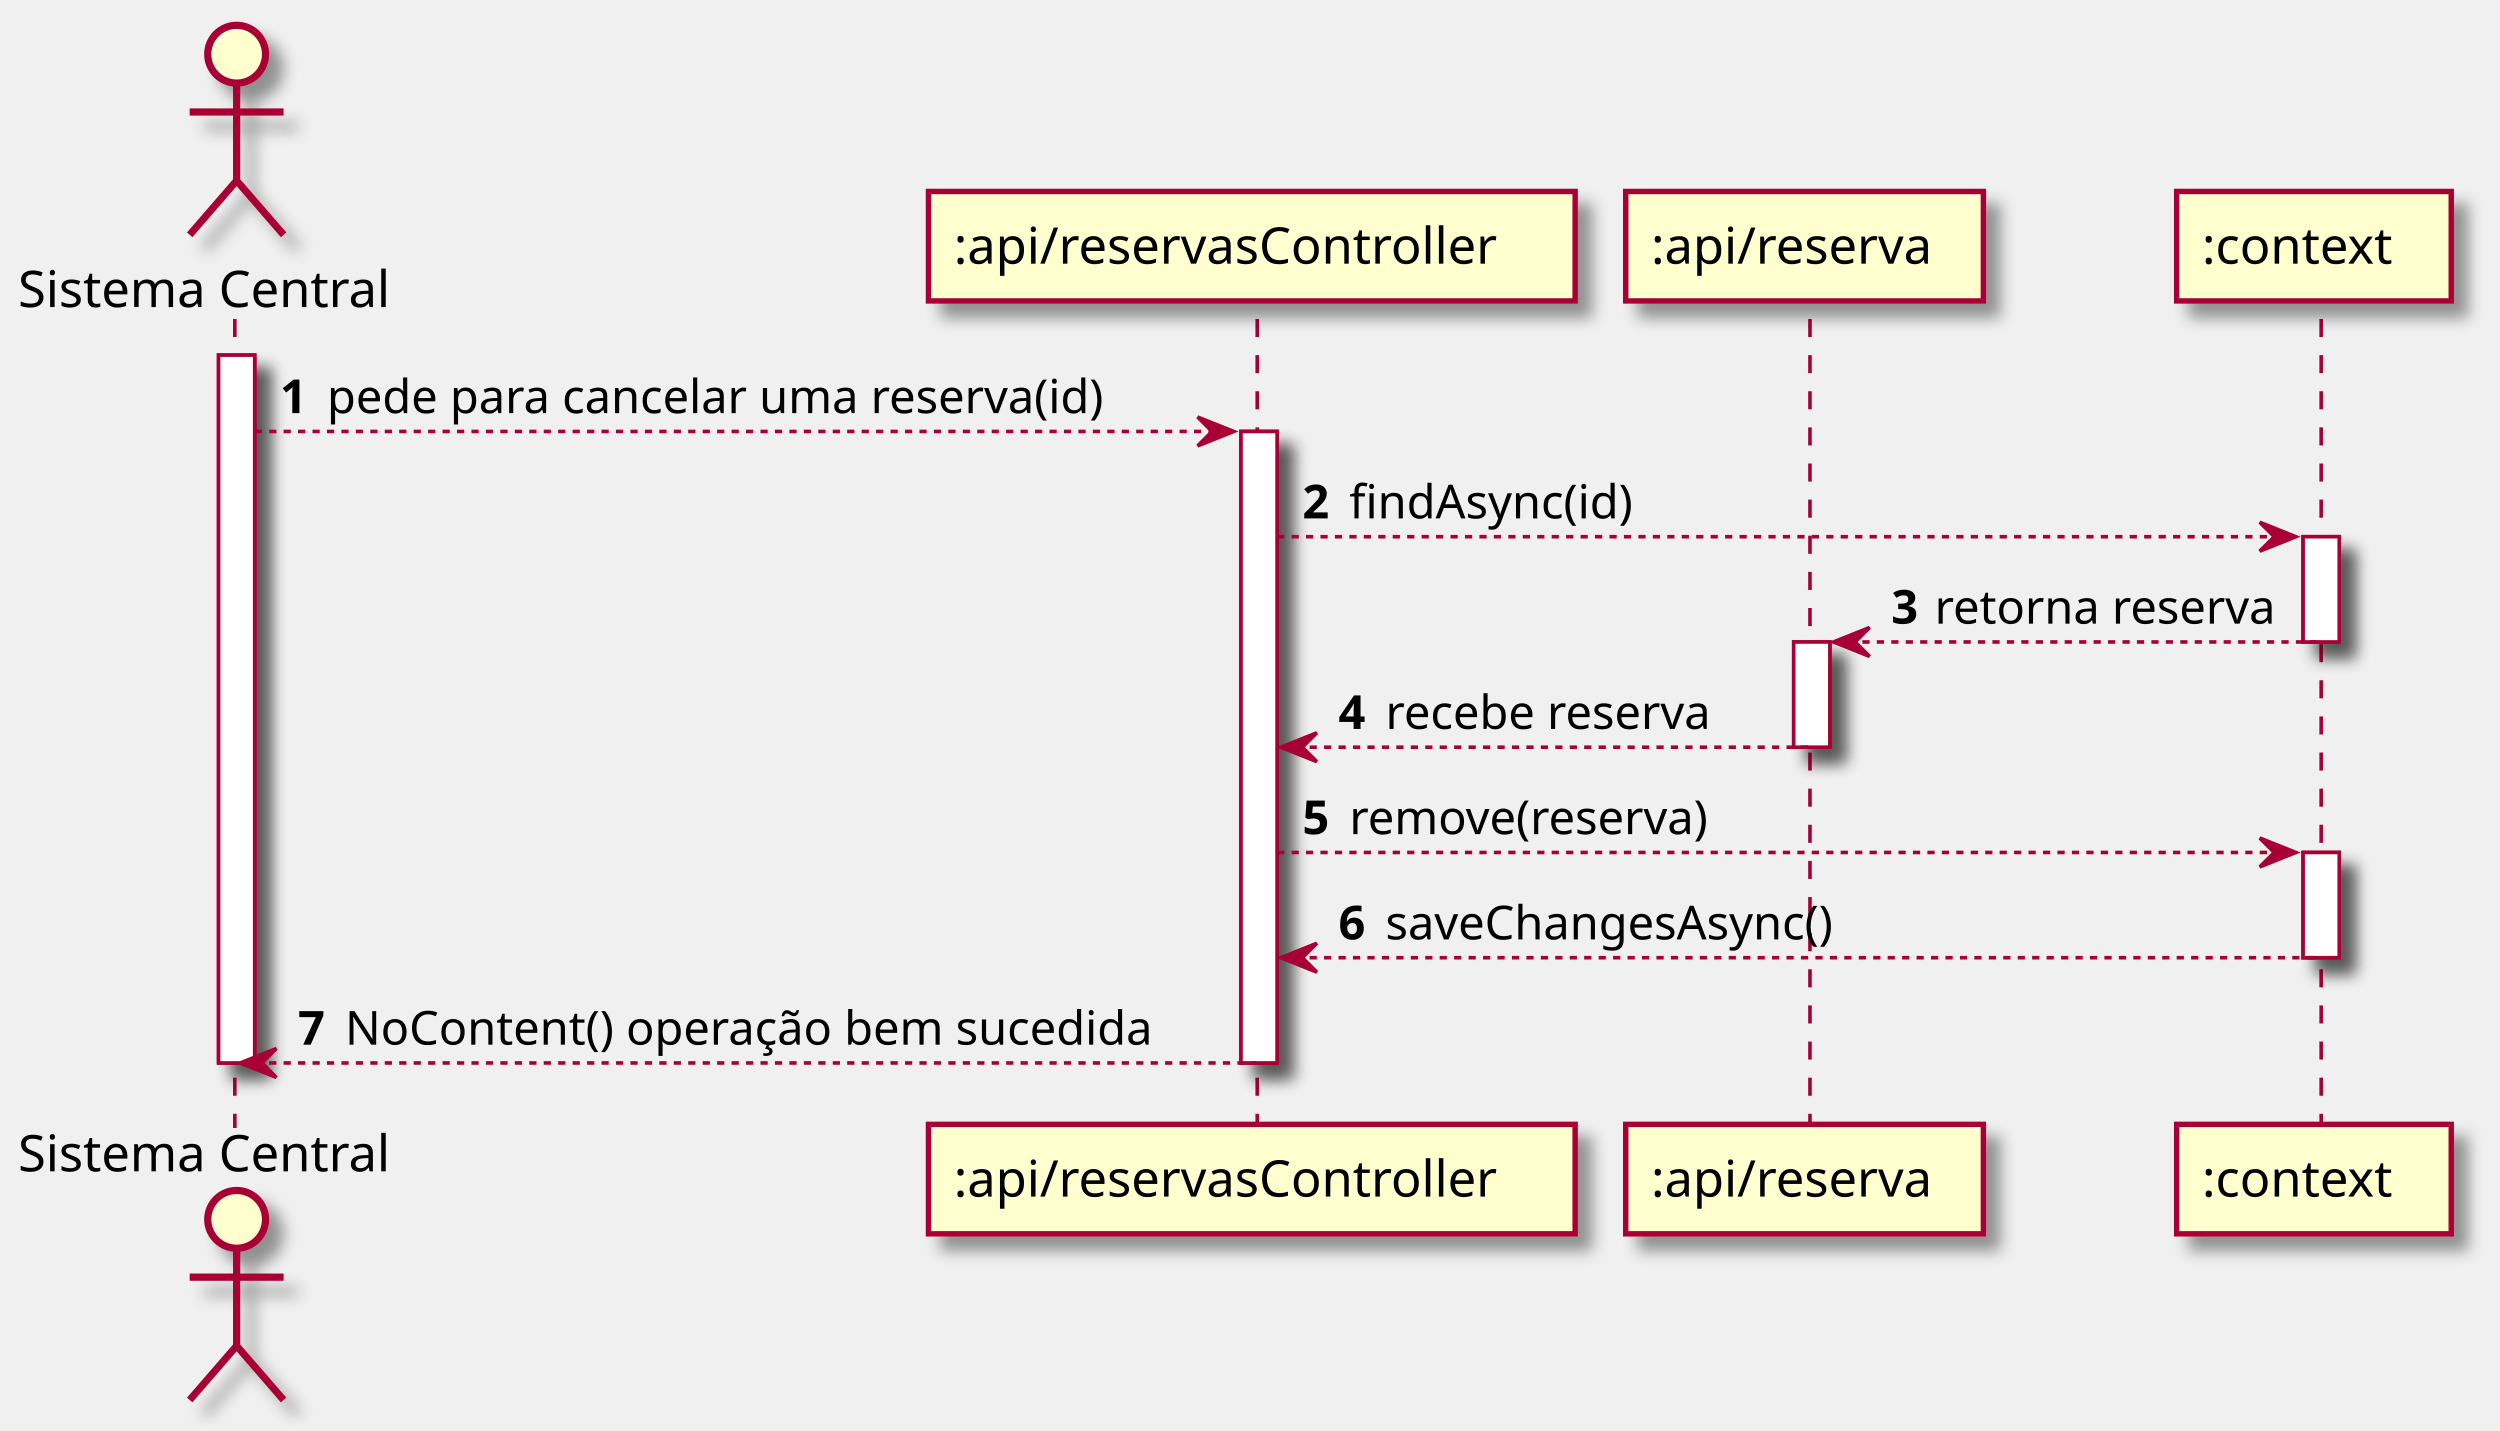
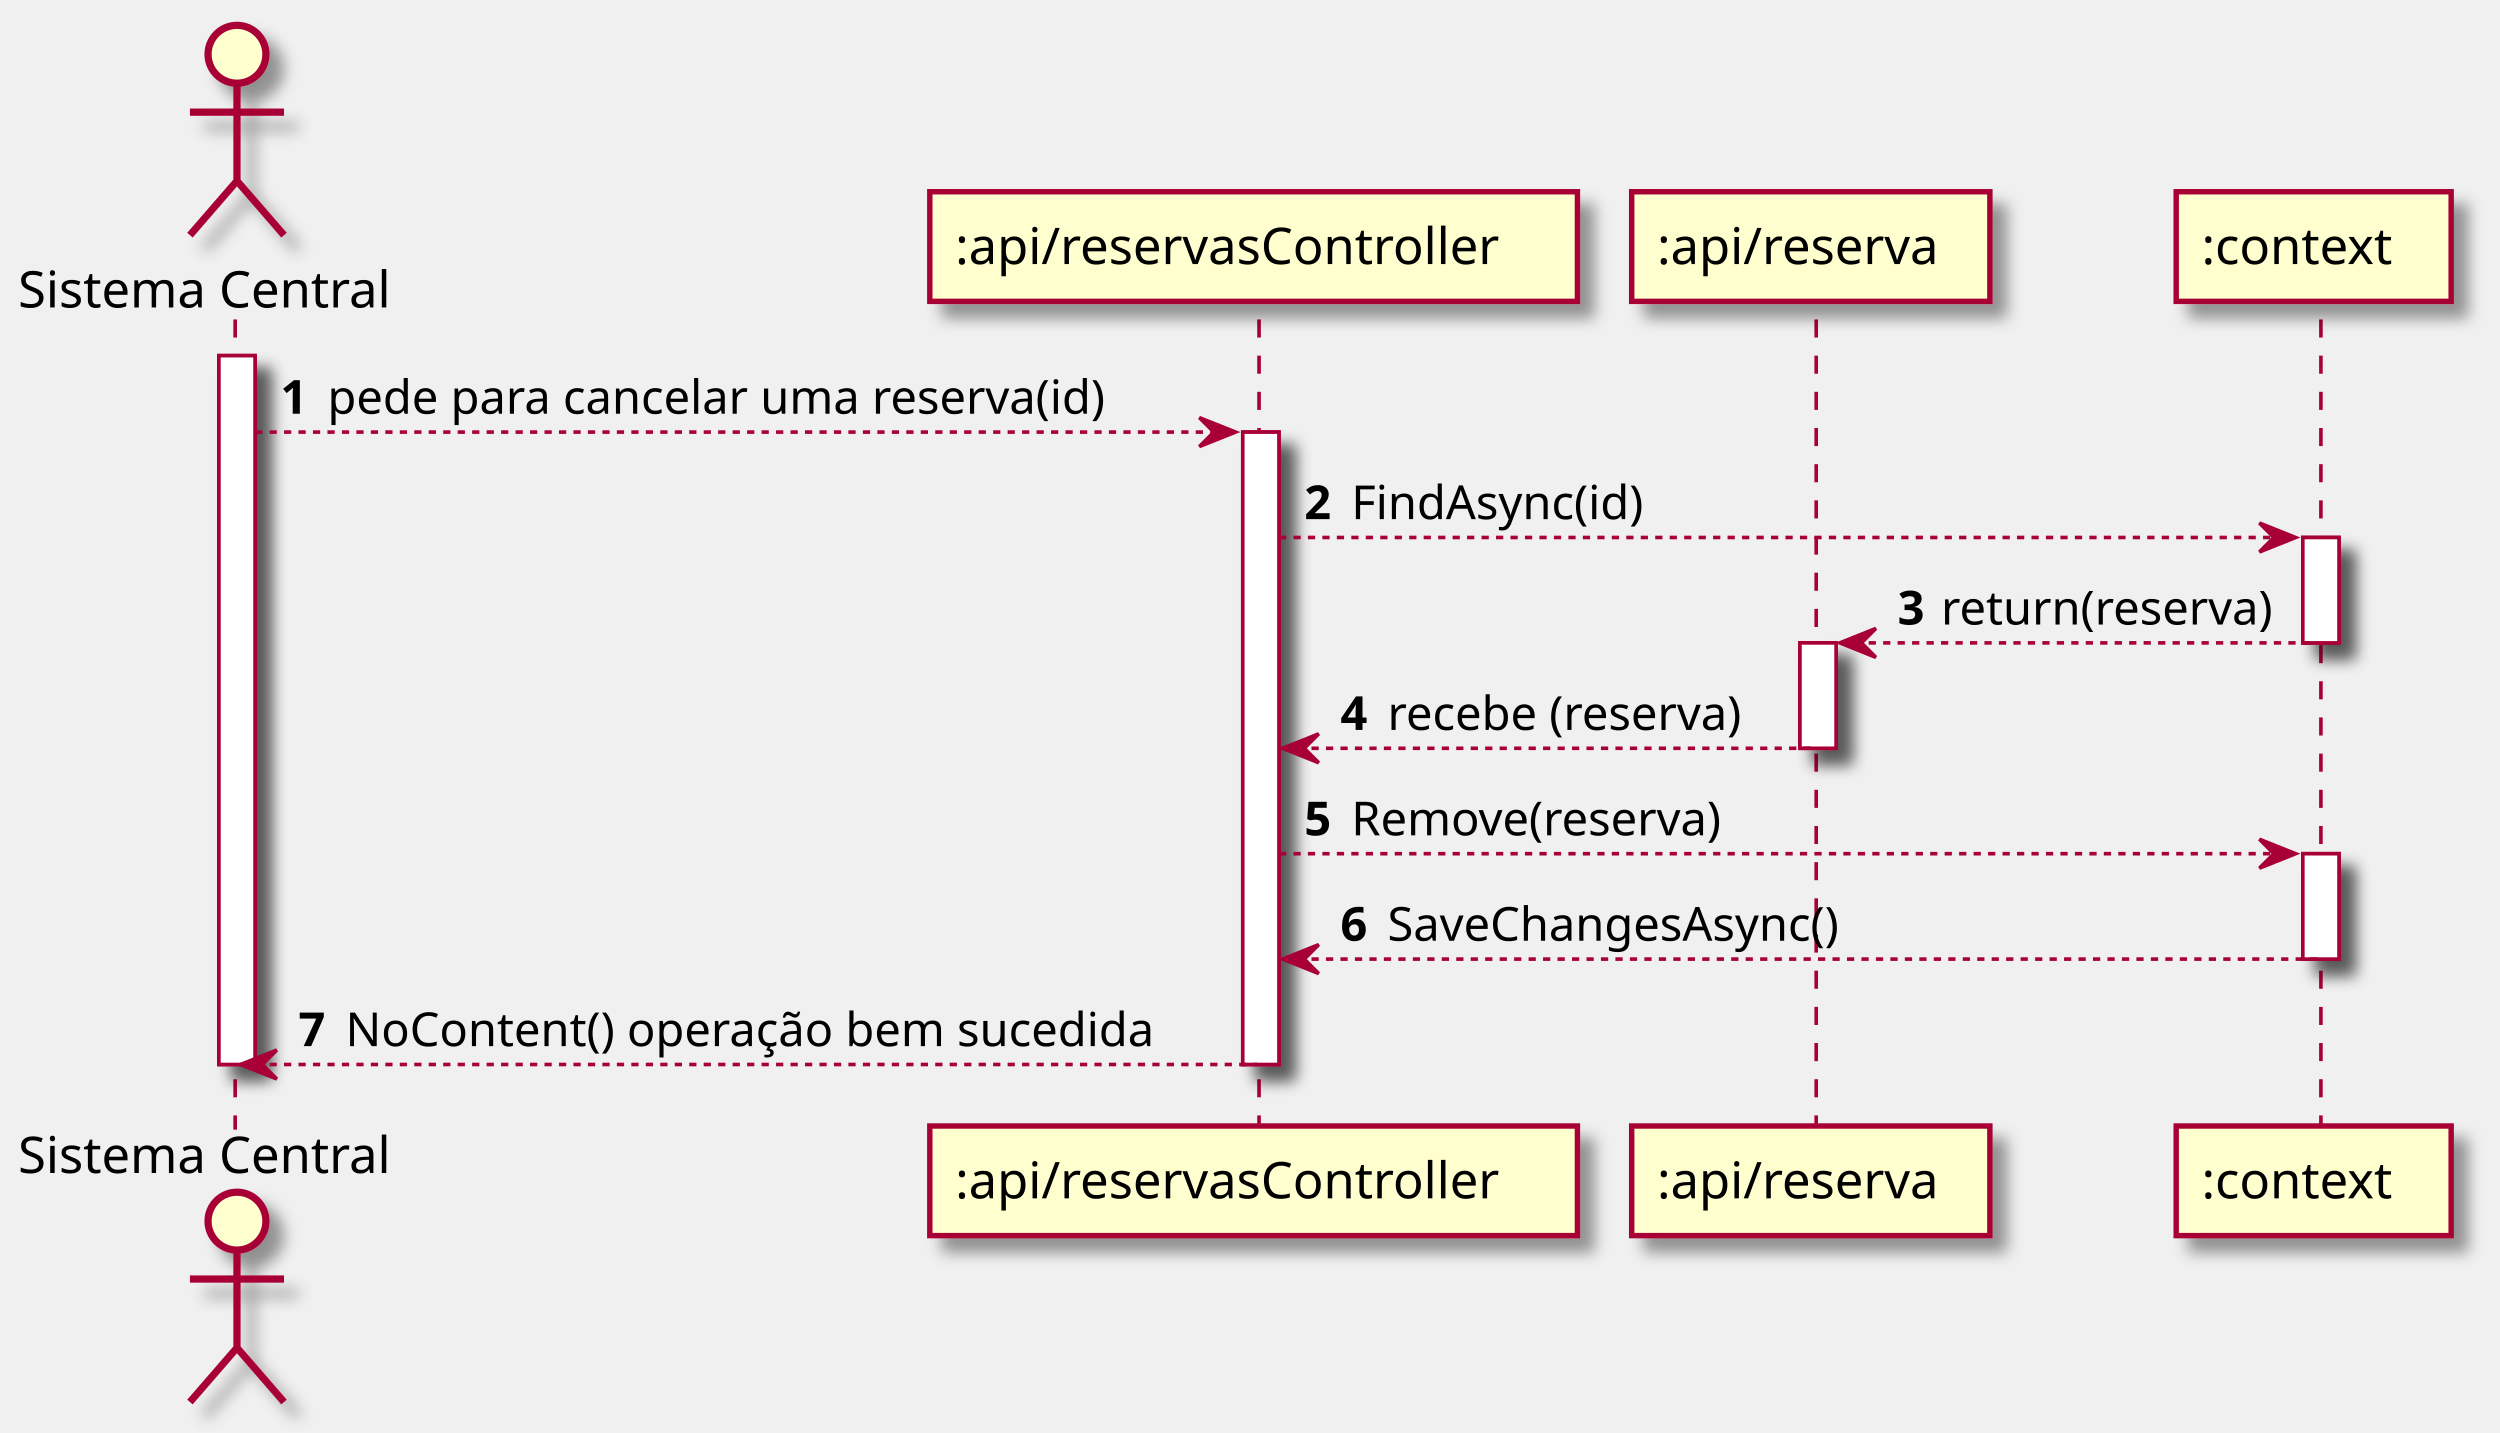
- <svg xmlns="http://www.w3.org/2000/svg" contentScriptType="application/ecmascript" contentStyleType="text/css" height="396px" preserveAspectRatio="none" style="width:692px;height:396px;" version="1.1" viewBox="0 0 692 396" width="692px" zoomAndPan="magnify">
+ <svg xmlns="http://www.w3.org/2000/svg" contentScriptType="application/ecmascript" contentStyleType="text/css" height="396px" preserveAspectRatio="none" style="width:691px;height:396px;" version="1.1" viewBox="0 0 691 396" width="691px" zoomAndPan="magnify">
  <defs>
-     <filter height="300%" id="fqy5xwsor0qhy" width="300%" x="-1" y="-1">
+     <filter height="300%" id="f1gorgxav88zcj" width="300%" x="-1" y="-1">
      <feGaussianBlur result="blurOut" stdDeviation="2.0" />
      <feColorMatrix in="blurOut" result="blurOut2" type="matrix" values="0 0 0 0 0 0 0 0 0 0 0 0 0 0 0 0 0 0 .4 0" />
      <feOffset dx="4.0" dy="4.0" in="blurOut2" result="blurOut3" />
      <feBlend in="SourceGraphic" in2="blurOut3" mode="normal" />
    </filter>
  </defs>
  <g>
-     <rect fill="#FFFFFF" filter="url(#fqy5xwsor0qhy)" height="195.93" style="stroke:#A80036;stroke-width:1.0;" width="10" x="60.5" y="98.297" />
-     <rect fill="#FFFFFF" filter="url(#fqy5xwsor0qhy)" height="174.797" style="stroke:#A80036;stroke-width:1.0;" width="10" x="343.5" y="119.43" />
-     <rect fill="#FFFFFF" filter="url(#fqy5xwsor0qhy)" height="29.133" style="stroke:#A80036;stroke-width:1.0;" width="10" x="496.5" y="177.695" />
-     <rect fill="#FFFFFF" filter="url(#fqy5xwsor0qhy)" height="29.133" style="stroke:#A80036;stroke-width:1.0;" width="10" x="637.5" y="148.562" />
-     <rect fill="#FFFFFF" filter="url(#fqy5xwsor0qhy)" height="29.133" style="stroke:#A80036;stroke-width:1.0;" width="10" x="637.5" y="235.961" />
+     <rect fill="#FFFFFF" filter="url(#f1gorgxav88zcj)" height="195.93" style="stroke:#A80036;stroke-width:1.0;" width="10" x="60.5" y="98.297" />
+     <rect fill="#FFFFFF" filter="url(#f1gorgxav88zcj)" height="174.797" style="stroke:#A80036;stroke-width:1.0;" width="10" x="343.5" y="119.43" />
+     <rect fill="#FFFFFF" filter="url(#f1gorgxav88zcj)" height="29.133" style="stroke:#A80036;stroke-width:1.0;" width="10" x="497.5" y="177.695" />
+     <rect fill="#FFFFFF" filter="url(#f1gorgxav88zcj)" height="29.133" style="stroke:#A80036;stroke-width:1.0;" width="10" x="636.5" y="148.562" />
+     <rect fill="#FFFFFF" filter="url(#f1gorgxav88zcj)" height="29.133" style="stroke:#A80036;stroke-width:1.0;" width="10" x="636.5" y="235.961" />
    <line style="stroke:#A80036;stroke-width:1.0;stroke-dasharray:5.0,5.0;" x1="65" x2="65" y1="88.297" y2="312.227" />
    <line style="stroke:#A80036;stroke-width:1.0;stroke-dasharray:5.0,5.0;" x1="348" x2="348" y1="88.297" y2="312.227" />
-     <line style="stroke:#A80036;stroke-width:1.0;stroke-dasharray:5.0,5.0;" x1="501" x2="501" y1="88.297" y2="312.227" />
-     <line style="stroke:#A80036;stroke-width:1.0;stroke-dasharray:5.0,5.0;" x1="642.5" x2="642.5" y1="88.297" y2="312.227" />
+     <line style="stroke:#A80036;stroke-width:1.0;stroke-dasharray:5.0,5.0;" x1="502" x2="502" y1="88.297" y2="312.227" />
+     <line style="stroke:#A80036;stroke-width:1.0;stroke-dasharray:5.0,5.0;" x1="641.5" x2="641.5" y1="88.297" y2="312.227" />
    <text fill="#000000" font-family="sans-serif" font-size="14" lengthAdjust="spacing" textLength="115" x="5" y="84.995">Sistema Central</text>
-     <ellipse cx="65.5" cy="15" fill="#FEFECE" filter="url(#fqy5xwsor0qhy)" rx="8" ry="8" style="stroke:#A80036;stroke-width:2.0;" />
-     <path d="M65.5,23 L65.5,50 M52.5,31 L78.5,31 M65.5,50 L52.5,65 M65.5,50 L78.5,65 " fill="none" filter="url(#fqy5xwsor0qhy)" style="stroke:#A80036;stroke-width:2.0;" />
+     <ellipse cx="65.5" cy="15" fill="#FEFECE" filter="url(#f1gorgxav88zcj)" rx="8" ry="8" style="stroke:#A80036;stroke-width:2.0;" />
+     <path d="M65.5,23 L65.5,50 M52.5,31 L78.5,31 M65.5,50 L52.5,65 M65.5,50 L78.5,65 " fill="none" filter="url(#f1gorgxav88zcj)" style="stroke:#A80036;stroke-width:2.0;" />
    <text fill="#000000" font-family="sans-serif" font-size="14" lengthAdjust="spacing" textLength="115" x="5" y="324.222">Sistema Central</text>
-     <ellipse cx="65.5" cy="337.523" fill="#FEFECE" filter="url(#fqy5xwsor0qhy)" rx="8" ry="8" style="stroke:#A80036;stroke-width:2.0;" />
-     <path d="M65.5,345.523 L65.5,372.523 M52.5,353.523 L78.5,353.523 M65.5,372.523 L52.5,387.523 M65.5,372.523 L78.5,387.523 " fill="none" filter="url(#fqy5xwsor0qhy)" style="stroke:#A80036;stroke-width:2.0;" />
-     <rect fill="#FEFECE" filter="url(#fqy5xwsor0qhy)" height="30.297" style="stroke:#A80036;stroke-width:1.5;" width="179" x="257" y="53" />
+     <ellipse cx="65.5" cy="337.523" fill="#FEFECE" filter="url(#f1gorgxav88zcj)" rx="8" ry="8" style="stroke:#A80036;stroke-width:2.0;" />
+     <path d="M65.5,345.523 L65.5,372.523 M52.5,353.523 L78.5,353.523 M65.5,372.523 L52.5,387.523 M65.5,372.523 L78.5,387.523 " fill="none" filter="url(#f1gorgxav88zcj)" style="stroke:#A80036;stroke-width:2.0;" />
+     <rect fill="#FEFECE" filter="url(#f1gorgxav88zcj)" height="30.297" style="stroke:#A80036;stroke-width:1.5;" width="179" x="257" y="53" />
    <text fill="#000000" font-family="sans-serif" font-size="14" lengthAdjust="spacing" textLength="165" x="264" y="72.995">:api/reservasController</text>
-     <rect fill="#FEFECE" filter="url(#fqy5xwsor0qhy)" height="30.297" style="stroke:#A80036;stroke-width:1.5;" width="179" x="257" y="311.227" />
+     <rect fill="#FEFECE" filter="url(#f1gorgxav88zcj)" height="30.297" style="stroke:#A80036;stroke-width:1.5;" width="179" x="257" y="311.227" />
    <text fill="#000000" font-family="sans-serif" font-size="14" lengthAdjust="spacing" textLength="165" x="264" y="331.222">:api/reservasController</text>
-     <rect fill="#FEFECE" filter="url(#fqy5xwsor0qhy)" height="30.297" style="stroke:#A80036;stroke-width:1.5;" width="99" x="450" y="53" />
-     <text fill="#000000" font-family="sans-serif" font-size="14" lengthAdjust="spacing" textLength="85" x="457" y="72.995">:api/reserva</text>
-     <rect fill="#FEFECE" filter="url(#fqy5xwsor0qhy)" height="30.297" style="stroke:#A80036;stroke-width:1.5;" width="99" x="450" y="311.227" />
-     <text fill="#000000" font-family="sans-serif" font-size="14" lengthAdjust="spacing" textLength="85" x="457" y="331.222">:api/reserva</text>
-     <rect fill="#FEFECE" filter="url(#fqy5xwsor0qhy)" height="30.297" style="stroke:#A80036;stroke-width:1.5;" width="76" x="602.5" y="53" />
-     <text fill="#000000" font-family="sans-serif" font-size="14" lengthAdjust="spacing" textLength="62" x="609.5" y="72.995">:context</text>
-     <rect fill="#FEFECE" filter="url(#fqy5xwsor0qhy)" height="30.297" style="stroke:#A80036;stroke-width:1.5;" width="76" x="602.5" y="311.227" />
-     <text fill="#000000" font-family="sans-serif" font-size="14" lengthAdjust="spacing" textLength="62" x="609.5" y="331.222">:context</text>
-     <rect fill="#FFFFFF" filter="url(#fqy5xwsor0qhy)" height="195.93" style="stroke:#A80036;stroke-width:1.0;" width="10" x="60.5" y="98.297" />
-     <rect fill="#FFFFFF" filter="url(#fqy5xwsor0qhy)" height="174.797" style="stroke:#A80036;stroke-width:1.0;" width="10" x="343.5" y="119.43" />
-     <rect fill="#FFFFFF" filter="url(#fqy5xwsor0qhy)" height="29.133" style="stroke:#A80036;stroke-width:1.0;" width="10" x="496.5" y="177.695" />
-     <rect fill="#FFFFFF" filter="url(#fqy5xwsor0qhy)" height="29.133" style="stroke:#A80036;stroke-width:1.0;" width="10" x="637.5" y="148.562" />
-     <rect fill="#FFFFFF" filter="url(#fqy5xwsor0qhy)" height="29.133" style="stroke:#A80036;stroke-width:1.0;" width="10" x="637.5" y="235.961" />
+     <rect fill="#FEFECE" filter="url(#f1gorgxav88zcj)" height="30.297" style="stroke:#A80036;stroke-width:1.5;" width="99" x="451" y="53" />
+     <text fill="#000000" font-family="sans-serif" font-size="14" lengthAdjust="spacing" textLength="85" x="458" y="72.995">:api/reserva</text>
+     <rect fill="#FEFECE" filter="url(#f1gorgxav88zcj)" height="30.297" style="stroke:#A80036;stroke-width:1.5;" width="99" x="451" y="311.227" />
+     <text fill="#000000" font-family="sans-serif" font-size="14" lengthAdjust="spacing" textLength="85" x="458" y="331.222">:api/reserva</text>
+     <rect fill="#FEFECE" filter="url(#f1gorgxav88zcj)" height="30.297" style="stroke:#A80036;stroke-width:1.5;" width="76" x="601.5" y="53" />
+     <text fill="#000000" font-family="sans-serif" font-size="14" lengthAdjust="spacing" textLength="62" x="608.5" y="72.995">:context</text>
+     <rect fill="#FEFECE" filter="url(#f1gorgxav88zcj)" height="30.297" style="stroke:#A80036;stroke-width:1.5;" width="76" x="601.5" y="311.227" />
+     <text fill="#000000" font-family="sans-serif" font-size="14" lengthAdjust="spacing" textLength="62" x="608.5" y="331.222">:context</text>
+     <rect fill="#FFFFFF" filter="url(#f1gorgxav88zcj)" height="195.93" style="stroke:#A80036;stroke-width:1.0;" width="10" x="60.5" y="98.297" />
+     <rect fill="#FFFFFF" filter="url(#f1gorgxav88zcj)" height="174.797" style="stroke:#A80036;stroke-width:1.0;" width="10" x="343.5" y="119.43" />
+     <rect fill="#FFFFFF" filter="url(#f1gorgxav88zcj)" height="29.133" style="stroke:#A80036;stroke-width:1.0;" width="10" x="497.5" y="177.695" />
+     <rect fill="#FFFFFF" filter="url(#f1gorgxav88zcj)" height="29.133" style="stroke:#A80036;stroke-width:1.0;" width="10" x="636.5" y="148.562" />
+     <rect fill="#FFFFFF" filter="url(#f1gorgxav88zcj)" height="29.133" style="stroke:#A80036;stroke-width:1.0;" width="10" x="636.5" y="235.961" />
    <polygon fill="#A80036" points="331.5,115.43,341.5,119.43,331.5,123.43,335.5,119.43" style="stroke:#A80036;stroke-width:1.0;" />
    <line style="stroke:#A80036;stroke-width:1.0;stroke-dasharray:2.0,2.0;" x1="70.5" x2="337.5" y1="119.43" y2="119.43" />
    <text fill="#000000" font-family="sans-serif" font-size="13" font-weight="bold" lengthAdjust="spacing" textLength="9" x="77.5" y="114.364">1</text>
    <text fill="#000000" font-family="sans-serif" font-size="13" lengthAdjust="spacing" textLength="230" x="90.5" y="114.364">pede para cancelar uma reserva(id)</text>
-     <polygon fill="#A80036" points="625.5,144.562,635.5,148.562,625.5,152.562,629.5,148.562" style="stroke:#A80036;stroke-width:1.0;" />
-     <line style="stroke:#A80036;stroke-width:1.0;stroke-dasharray:2.0,2.0;" x1="353.5" x2="631.5" y1="148.562" y2="148.562" />
+     <polygon fill="#A80036" points="624.5,144.562,634.5,148.562,624.5,152.562,628.5,148.562" style="stroke:#A80036;stroke-width:1.0;" />
+     <line style="stroke:#A80036;stroke-width:1.0;stroke-dasharray:2.0,2.0;" x1="353.5" x2="630.5" y1="148.562" y2="148.562" />
    <text fill="#000000" font-family="sans-serif" font-size="13" font-weight="bold" lengthAdjust="spacing" textLength="9" x="360.5" y="143.497">2</text>
-     <text fill="#000000" font-family="sans-serif" font-size="13" lengthAdjust="spacing" textLength="84" x="373.5" y="143.497">findAsync(id)</text>
-     <polygon fill="#A80036" points="517.5,173.695,507.5,177.695,517.5,181.695,513.5,177.695" style="stroke:#A80036;stroke-width:1.0;" />
-     <line style="stroke:#A80036;stroke-width:1.0;stroke-dasharray:2.0,2.0;" x1="511.5" x2="641.5" y1="177.695" y2="177.695" />
-     <text fill="#000000" font-family="sans-serif" font-size="13" font-weight="bold" lengthAdjust="spacing" textLength="8" x="523.5" y="172.629">3</text>
-     <text fill="#000000" font-family="sans-serif" font-size="13" lengthAdjust="spacing" textLength="100" x="535.5" y="172.629">retorna reserva</text>
+     <text fill="#000000" font-family="sans-serif" font-size="13" lengthAdjust="spacing" textLength="86" x="373.5" y="143.497">FindAsync(id)</text>
+     <polygon fill="#A80036" points="518.5,173.695,508.5,177.695,518.5,181.695,514.5,177.695" style="stroke:#A80036;stroke-width:1.0;" />
+     <line style="stroke:#A80036;stroke-width:1.0;stroke-dasharray:2.0,2.0;" x1="512.5" x2="640.5" y1="177.695" y2="177.695" />
+     <text fill="#000000" font-family="sans-serif" font-size="13" font-weight="bold" lengthAdjust="spacing" textLength="8" x="524.5" y="172.629">3</text>
+     <text fill="#000000" font-family="sans-serif" font-size="13" lengthAdjust="spacing" textLength="98" x="536.5" y="172.629">return(reserva)</text>
    <polygon fill="#A80036" points="364.5,202.828,354.5,206.828,364.5,210.828,360.5,206.828" style="stroke:#A80036;stroke-width:1.0;" />
-     <line style="stroke:#A80036;stroke-width:1.0;stroke-dasharray:2.0,2.0;" x1="358.5" x2="500.5" y1="206.828" y2="206.828" />
+     <line style="stroke:#A80036;stroke-width:1.0;stroke-dasharray:2.0,2.0;" x1="358.5" x2="501.5" y1="206.828" y2="206.828" />
    <text fill="#000000" font-family="sans-serif" font-size="13" font-weight="bold" lengthAdjust="spacing" textLength="9" x="370.5" y="201.762">4</text>
-     <text fill="#000000" font-family="sans-serif" font-size="13" lengthAdjust="spacing" textLength="97" x="383.5" y="201.762">recebe reserva</text>
-     <polygon fill="#A80036" points="625.5,231.961,635.5,235.961,625.5,239.961,629.5,235.961" style="stroke:#A80036;stroke-width:1.0;" />
-     <line style="stroke:#A80036;stroke-width:1.0;stroke-dasharray:2.0,2.0;" x1="353.5" x2="631.5" y1="235.961" y2="235.961" />
+     <text fill="#000000" font-family="sans-serif" font-size="13" lengthAdjust="spacing" textLength="107" x="383.5" y="201.762">recebe (reserva)</text>
+     <polygon fill="#A80036" points="624.5,231.961,634.5,235.961,624.5,239.961,628.5,235.961" style="stroke:#A80036;stroke-width:1.0;" />
+     <line style="stroke:#A80036;stroke-width:1.0;stroke-dasharray:2.0,2.0;" x1="353.5" x2="630.5" y1="235.961" y2="235.961" />
    <text fill="#000000" font-family="sans-serif" font-size="13" font-weight="bold" lengthAdjust="spacing" textLength="9" x="360.5" y="230.895">5</text>
-     <text fill="#000000" font-family="sans-serif" font-size="13" lengthAdjust="spacing" textLength="109" x="373.5" y="230.895">remove(reserva)</text>
+     <text fill="#000000" font-family="sans-serif" font-size="13" lengthAdjust="spacing" textLength="113" x="373.5" y="230.895">Remove(reserva)</text>
    <polygon fill="#A80036" points="364.5,261.094,354.5,265.094,364.5,269.094,360.5,265.094" style="stroke:#A80036;stroke-width:1.0;" />
-     <line style="stroke:#A80036;stroke-width:1.0;stroke-dasharray:2.0,2.0;" x1="358.5" x2="641.5" y1="265.094" y2="265.094" />
+     <line style="stroke:#A80036;stroke-width:1.0;stroke-dasharray:2.0,2.0;" x1="358.5" x2="640.5" y1="265.094" y2="265.094" />
    <text fill="#000000" font-family="sans-serif" font-size="13" font-weight="bold" lengthAdjust="spacing" textLength="9" x="370.5" y="260.028">6</text>
-     <text fill="#000000" font-family="sans-serif" font-size="13" lengthAdjust="spacing" textLength="136" x="383.5" y="260.028">saveChangesAsync()</text>
+     <text fill="#000000" font-family="sans-serif" font-size="13" lengthAdjust="spacing" textLength="137" x="383.5" y="260.028">SaveChangesAsync()</text>
    <polygon fill="#A80036" points="76.5,290.227,66.5,294.227,76.5,298.227,72.5,294.227" style="stroke:#A80036;stroke-width:1.0;" />
    <line style="stroke:#A80036;stroke-width:1.0;stroke-dasharray:2.0,2.0;" x1="70.5" x2="347.5" y1="294.227" y2="294.227" />
    <text fill="#000000" font-family="sans-serif" font-size="13" font-weight="bold" lengthAdjust="spacing" textLength="9" x="82.5" y="289.161">7</text>
    <text fill="#000000" font-family="sans-serif" font-size="13" lengthAdjust="spacing" textLength="236" x="95.5" y="289.161">NoContent() operação bem sucedida</text>
  </g>
</svg>
